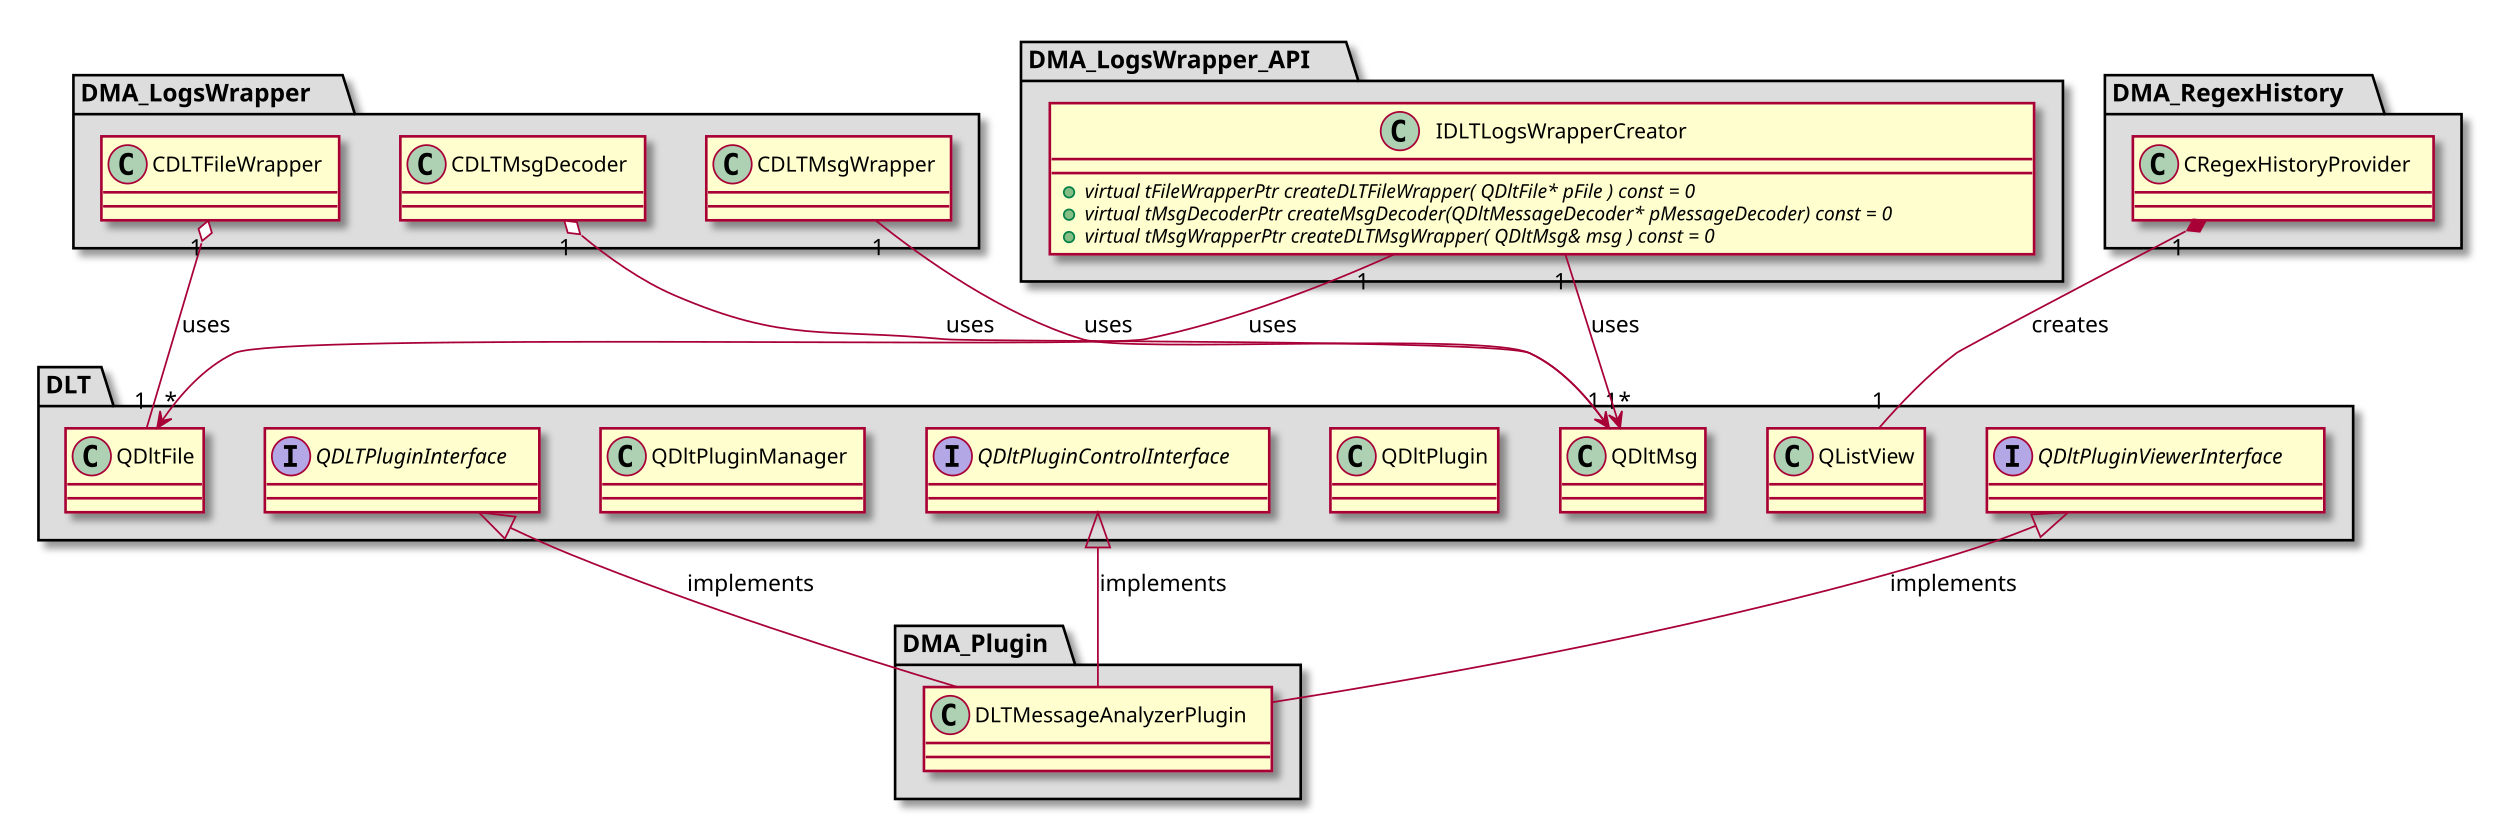
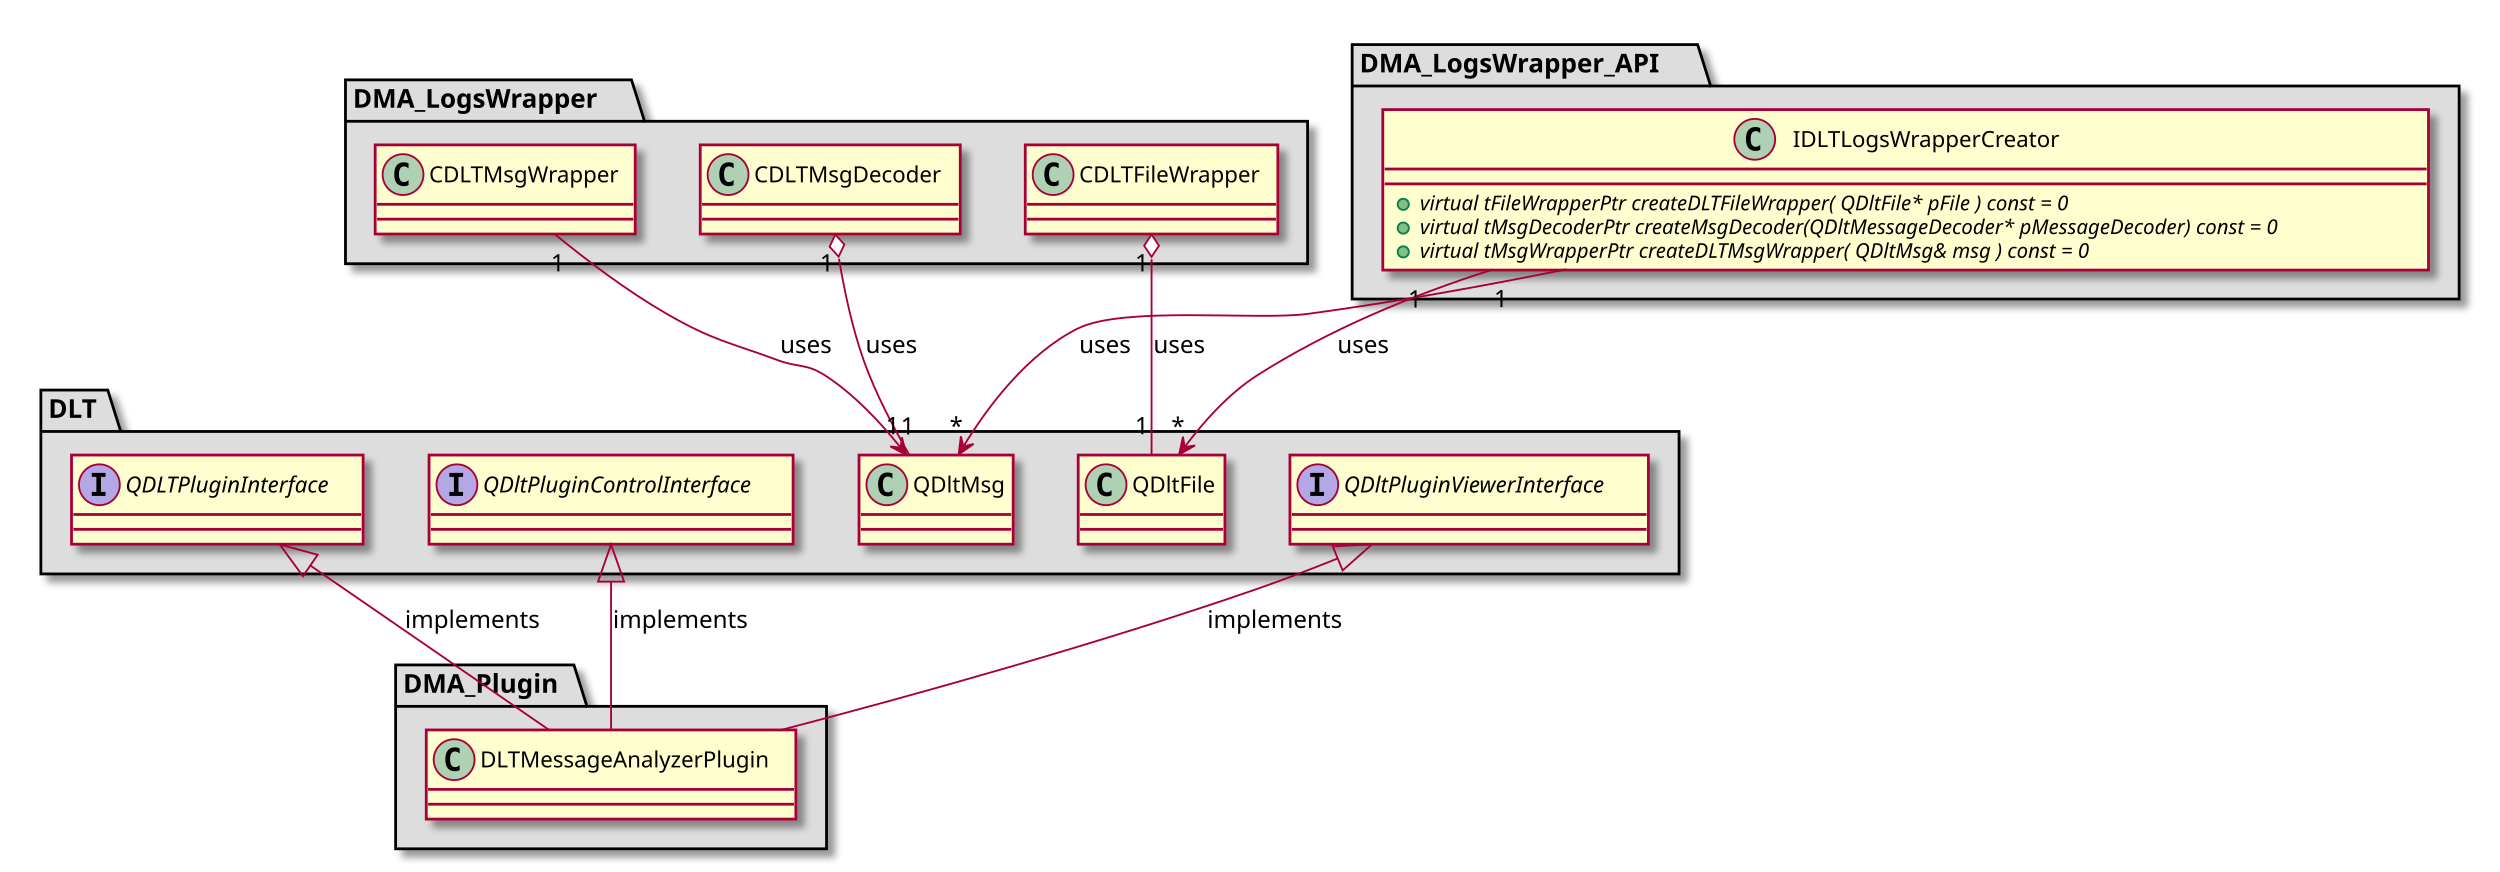
- <svg xmlns="http://www.w3.org/2000/svg" contentScriptType="application/ecmascript" contentStyleType="text/css" height="469px" preserveAspectRatio="none" style="width:1430px;height:469px;background:#FEFEFE;" version="1.1" viewBox="0 0 1430 469" width="1430px" zoomAndPan="magnify">
+ <svg xmlns="http://www.w3.org/2000/svg" contentScriptType="application/ecmascript" contentStyleType="text/css" height="469px" preserveAspectRatio="none" style="width:1346px;height:469px;background:#FEFEFE;" version="1.1" viewBox="0 0 1346 469" width="1346px" zoomAndPan="magnify">
  <defs>
-     <filter height="300%" id="fke1zm9pdjalg" width="300%" x="-1" y="-1">
+     <filter height="300%" id="f1gqnz4938hzy1" width="300%" x="-1" y="-1">
      <feGaussianBlur result="blurOut" stdDeviation="2.0" />
      <feColorMatrix in="blurOut" result="blurOut2" type="matrix" values="0 0 0 0 0 0 0 0 0 0 0 0 0 0 0 0 0 0 .4 0" />
      <feOffset dx="4.0" dy="4.0" in="blurOut2" result="blurOut3" />
      <feBlend in="SourceGraphic" in2="blurOut3" mode="normal" />
    </filter>
  </defs>
  <g>
-     <polygon fill="#DDDDDD" filter="url(#fke1zm9pdjalg)" points="22,210,58,210,65,232.297,1346,232.297,1346,309,22,309,22,210" style="stroke: #000000; stroke-width: 1.5;" />
+     <polygon fill="#DDDDDD" filter="url(#f1gqnz4938hzy1)" points="22,210,58,210,65,232.297,904,232.297,904,309,22,309,22,210" style="stroke: #000000; stroke-width: 1.5;" />
    <line style="stroke: #000000; stroke-width: 1.5;" x1="22" x2="65" y1="232.297" y2="232.297" />
    <text fill="#000000" font-family="sans-serif" font-size="14" font-weight="bold" lengthAdjust="spacingAndGlyphs" textLength="30" x="26" y="224.995">DLT</text>
-     <polygon fill="#DDDDDD" filter="url(#fke1zm9pdjalg)" points="42,43,196,43,203,65.297,560,65.297,560,142,42,142,42,43" style="stroke: #000000; stroke-width: 1.5;" />
-     <line style="stroke: #000000; stroke-width: 1.5;" x1="42" x2="203" y1="65.297" y2="65.297" />
-     <text fill="#000000" font-family="sans-serif" font-size="14" font-weight="bold" lengthAdjust="spacingAndGlyphs" textLength="148" x="46" y="57.995">DMA_LogsWrapper</text>
-     <polygon fill="#DDDDDD" filter="url(#fke1zm9pdjalg)" points="584,24,770,24,777,46.297,1180,46.297,1180,161,584,161,584,24" style="stroke: #000000; stroke-width: 1.5;" />
-     <line style="stroke: #000000; stroke-width: 1.5;" x1="584" x2="777" y1="46.297" y2="46.297" />
-     <text fill="#000000" font-family="sans-serif" font-size="14" font-weight="bold" lengthAdjust="spacingAndGlyphs" textLength="180" x="588" y="38.995">DMA_LogsWrapper_API</text>
-     <polygon fill="#DDDDDD" filter="url(#fke1zm9pdjalg)" points="512,358,608,358,615,380.297,744,380.297,744,457,512,457,512,358" style="stroke: #000000; stroke-width: 1.5;" />
-     <line style="stroke: #000000; stroke-width: 1.5;" x1="512" x2="615" y1="380.297" y2="380.297" />
-     <text fill="#000000" font-family="sans-serif" font-size="14" font-weight="bold" lengthAdjust="spacingAndGlyphs" textLength="90" x="516" y="372.995">DMA_Plugin</text>
-     <polygon fill="#DDDDDD" filter="url(#fke1zm9pdjalg)" points="1204,43,1357,43,1364,65.297,1408,65.297,1408,142,1204,142,1204,43" style="stroke: #000000; stroke-width: 1.5;" />
-     <line style="stroke: #000000; stroke-width: 1.5;" x1="1204" x2="1364" y1="65.297" y2="65.297" />
-     <text fill="#000000" font-family="sans-serif" font-size="14" font-weight="bold" lengthAdjust="spacingAndGlyphs" textLength="147" x="1208" y="57.995">DMA_RegexHistory</text>
-     <rect fill="#FEFECE" filter="url(#fke1zm9pdjalg)" height="48" id="QDLTPluginInterface" style="stroke: #A80036; stroke-width: 1.5;" width="157" x="151.5" y="245" />
-     <ellipse cx="166.5" cy="261" fill="#B4A7E5" rx="11" ry="11" style="stroke: #A80036; stroke-width: 1.0;" />
-     <path d="M162.422,256.766 L162.422,254.609 L169.812,254.609 L169.812,256.766 L167.344,256.766 L167.344,264.844 L169.812,264.844 L169.812,267 L162.422,267 L162.422,264.844 L164.891,264.844 L164.891,256.766 L162.422,256.766 Z " />
-     <text fill="#000000" font-family="sans-serif" font-size="12" font-style="italic" lengthAdjust="spacingAndGlyphs" textLength="125" x="180.5" y="265.154">QDLTPluginInterface</text>
-     <line style="stroke: #A80036; stroke-width: 1.5;" x1="152.5" x2="307.5" y1="277" y2="277" />
-     <line style="stroke: #A80036; stroke-width: 1.5;" x1="152.5" x2="307.5" y1="285" y2="285" />
-     <rect fill="#FEFECE" filter="url(#fke1zm9pdjalg)" height="48" id="QDltFile" style="stroke: #A80036; stroke-width: 1.5;" width="79" x="37.5" y="245" />
-     <ellipse cx="52.5" cy="261" fill="#ADD1B2" rx="11" ry="11" style="stroke: #A80036; stroke-width: 1.0;" />
-     <path d="M55.469,266.641 Q54.891,266.938 54.25,267.078 Q53.609,267.234 52.906,267.234 Q50.406,267.234 49.078,265.594 Q47.766,263.938 47.766,260.812 Q47.766,257.688 49.078,256.031 Q50.406,254.375 52.906,254.375 Q53.609,254.375 54.25,254.531 Q54.906,254.688 55.469,254.984 L55.469,257.703 Q54.844,257.125 54.25,256.859 Q53.656,256.578 53.031,256.578 Q51.688,256.578 51,257.656 Q50.312,258.719 50.312,260.812 Q50.312,262.906 51,263.984 Q51.688,265.047 53.031,265.047 Q53.656,265.047 54.25,264.781 Q54.844,264.5 55.469,263.922 L55.469,266.641 Z " />
-     <text fill="#000000" font-family="sans-serif" font-size="12" lengthAdjust="spacingAndGlyphs" textLength="47" x="66.5" y="265.154">QDltFile</text>
-     <line style="stroke: #A80036; stroke-width: 1.5;" x1="38.5" x2="115.5" y1="277" y2="277" />
-     <line style="stroke: #A80036; stroke-width: 1.5;" x1="38.5" x2="115.5" y1="285" y2="285" />
-     <rect fill="#FEFECE" filter="url(#fke1zm9pdjalg)" height="48" id="QDltMsg" style="stroke: #A80036; stroke-width: 1.5;" width="83" x="892.5" y="245" />
-     <ellipse cx="907.5" cy="261" fill="#ADD1B2" rx="11" ry="11" style="stroke: #A80036; stroke-width: 1.0;" />
-     <path d="M910.469,266.641 Q909.891,266.938 909.25,267.078 Q908.609,267.234 907.906,267.234 Q905.406,267.234 904.078,265.594 Q902.766,263.938 902.766,260.812 Q902.766,257.688 904.078,256.031 Q905.406,254.375 907.906,254.375 Q908.609,254.375 909.25,254.531 Q909.906,254.688 910.469,254.984 L910.469,257.703 Q909.844,257.125 909.25,256.859 Q908.656,256.578 908.031,256.578 Q906.688,256.578 906,257.656 Q905.312,258.719 905.312,260.812 Q905.312,262.906 906,263.984 Q906.688,265.047 908.031,265.047 Q908.656,265.047 909.25,264.781 Q909.844,264.5 910.469,263.922 L910.469,266.641 Z " />
-     <text fill="#000000" font-family="sans-serif" font-size="12" lengthAdjust="spacingAndGlyphs" textLength="51" x="921.5" y="265.154">QDltMsg</text>
-     <line style="stroke: #A80036; stroke-width: 1.5;" x1="893.5" x2="974.5" y1="277" y2="277" />
-     <line style="stroke: #A80036; stroke-width: 1.5;" x1="893.5" x2="974.5" y1="285" y2="285" />
-     <rect fill="#FEFECE" filter="url(#fke1zm9pdjalg)" height="48" id="QDltPlugin" style="stroke: #A80036; stroke-width: 1.5;" width="96" x="761" y="245" />
-     <ellipse cx="776" cy="261" fill="#ADD1B2" rx="11" ry="11" style="stroke: #A80036; stroke-width: 1.0;" />
-     <path d="M778.969,266.641 Q778.391,266.938 777.75,267.078 Q777.109,267.234 776.406,267.234 Q773.906,267.234 772.578,265.594 Q771.266,263.938 771.266,260.812 Q771.266,257.688 772.578,256.031 Q773.906,254.375 776.406,254.375 Q777.109,254.375 777.75,254.531 Q778.406,254.688 778.969,254.984 L778.969,257.703 Q778.344,257.125 777.75,256.859 Q777.156,256.578 776.531,256.578 Q775.188,256.578 774.5,257.656 Q773.812,258.719 773.812,260.812 Q773.812,262.906 774.5,263.984 Q775.188,265.047 776.531,265.047 Q777.156,265.047 777.75,264.781 Q778.344,264.5 778.969,263.922 L778.969,266.641 Z " />
-     <text fill="#000000" font-family="sans-serif" font-size="12" lengthAdjust="spacingAndGlyphs" textLength="64" x="790" y="265.154">QDltPlugin</text>
-     <line style="stroke: #A80036; stroke-width: 1.5;" x1="762" x2="856" y1="277" y2="277" />
-     <line style="stroke: #A80036; stroke-width: 1.5;" x1="762" x2="856" y1="285" y2="285" />
-     <rect fill="#FEFECE" filter="url(#fke1zm9pdjalg)" height="48" id="QDltPluginControlInterface" style="stroke: #A80036; stroke-width: 1.5;" width="196" x="530" y="245" />
-     <ellipse cx="545" cy="261" fill="#B4A7E5" rx="11" ry="11" style="stroke: #A80036; stroke-width: 1.0;" />
-     <path d="M540.922,256.766 L540.922,254.609 L548.312,254.609 L548.312,256.766 L545.844,256.766 L545.844,264.844 L548.312,264.844 L548.312,267 L540.922,267 L540.922,264.844 L543.391,264.844 L543.391,256.766 L540.922,256.766 Z " />
-     <text fill="#000000" font-family="sans-serif" font-size="12" font-style="italic" lengthAdjust="spacingAndGlyphs" textLength="164" x="559" y="265.154">QDltPluginControlInterface</text>
-     <line style="stroke: #A80036; stroke-width: 1.5;" x1="531" x2="725" y1="277" y2="277" />
-     <line style="stroke: #A80036; stroke-width: 1.5;" x1="531" x2="725" y1="285" y2="285" />
-     <rect fill="#FEFECE" filter="url(#fke1zm9pdjalg)" height="48" id="QDltPluginManager" style="stroke: #A80036; stroke-width: 1.5;" width="151" x="343.5" y="245" />
-     <ellipse cx="358.5" cy="261" fill="#ADD1B2" rx="11" ry="11" style="stroke: #A80036; stroke-width: 1.0;" />
-     <path d="M361.469,266.641 Q360.891,266.938 360.25,267.078 Q359.609,267.234 358.906,267.234 Q356.406,267.234 355.078,265.594 Q353.766,263.938 353.766,260.812 Q353.766,257.688 355.078,256.031 Q356.406,254.375 358.906,254.375 Q359.609,254.375 360.25,254.531 Q360.906,254.688 361.469,254.984 L361.469,257.703 Q360.844,257.125 360.25,256.859 Q359.656,256.578 359.031,256.578 Q357.688,256.578 357,257.656 Q356.312,258.719 356.312,260.812 Q356.312,262.906 357,263.984 Q357.688,265.047 359.031,265.047 Q359.656,265.047 360.25,264.781 Q360.844,264.5 361.469,263.922 L361.469,266.641 Z " />
-     <text fill="#000000" font-family="sans-serif" font-size="12" lengthAdjust="spacingAndGlyphs" textLength="119" x="372.5" y="265.154">QDltPluginManager</text>
-     <line style="stroke: #A80036; stroke-width: 1.5;" x1="344.5" x2="493.5" y1="277" y2="277" />
-     <line style="stroke: #A80036; stroke-width: 1.5;" x1="344.5" x2="493.5" y1="285" y2="285" />
-     <rect fill="#FEFECE" filter="url(#fke1zm9pdjalg)" height="48" id="QDltPluginViewerInterface" style="stroke: #A80036; stroke-width: 1.5;" width="193" x="1136.5" y="245" />
-     <ellipse cx="1151.5" cy="261" fill="#B4A7E5" rx="11" ry="11" style="stroke: #A80036; stroke-width: 1.0;" />
-     <path d="M1147.422,256.766 L1147.422,254.609 L1154.812,254.609 L1154.812,256.766 L1152.344,256.766 L1152.344,264.844 L1154.812,264.844 L1154.812,267 L1147.422,267 L1147.422,264.844 L1149.891,264.844 L1149.891,256.766 L1147.422,256.766 Z " />
-     <text fill="#000000" font-family="sans-serif" font-size="12" font-style="italic" lengthAdjust="spacingAndGlyphs" textLength="161" x="1165.5" y="265.154">QDltPluginViewerInterface</text>
-     <line style="stroke: #A80036; stroke-width: 1.5;" x1="1137.5" x2="1328.5" y1="277" y2="277" />
-     <line style="stroke: #A80036; stroke-width: 1.5;" x1="1137.5" x2="1328.5" y1="285" y2="285" />
-     <rect fill="#FEFECE" filter="url(#fke1zm9pdjalg)" height="48" id="QListView" style="stroke: #A80036; stroke-width: 1.5;" width="90" x="1011" y="245" />
-     <ellipse cx="1026" cy="261" fill="#ADD1B2" rx="11" ry="11" style="stroke: #A80036; stroke-width: 1.0;" />
-     <path d="M1028.969,266.641 Q1028.391,266.938 1027.75,267.078 Q1027.109,267.234 1026.406,267.234 Q1023.906,267.234 1022.578,265.594 Q1021.266,263.938 1021.266,260.812 Q1021.266,257.688 1022.578,256.031 Q1023.906,254.375 1026.406,254.375 Q1027.109,254.375 1027.75,254.531 Q1028.406,254.688 1028.969,254.984 L1028.969,257.703 Q1028.344,257.125 1027.75,256.859 Q1027.156,256.578 1026.531,256.578 Q1025.188,256.578 1024.5,257.656 Q1023.812,258.719 1023.812,260.812 Q1023.812,262.906 1024.5,263.984 Q1025.188,265.047 1026.531,265.047 Q1027.156,265.047 1027.75,264.781 Q1028.344,264.5 1028.969,263.922 L1028.969,266.641 Z " />
-     <text fill="#000000" font-family="sans-serif" font-size="12" lengthAdjust="spacingAndGlyphs" textLength="58" x="1040" y="265.154">QListView</text>
-     <line style="stroke: #A80036; stroke-width: 1.5;" x1="1012" x2="1100" y1="277" y2="277" />
-     <line style="stroke: #A80036; stroke-width: 1.5;" x1="1012" x2="1100" y1="285" y2="285" />
-     <rect fill="#FEFECE" filter="url(#fke1zm9pdjalg)" height="48" id="CDLTFileWrapper" style="stroke: #A80036; stroke-width: 1.5;" width="136" x="58" y="78" />
-     <ellipse cx="73" cy="94" fill="#ADD1B2" rx="11" ry="11" style="stroke: #A80036; stroke-width: 1.0;" />
-     <path d="M75.969,99.641 Q75.391,99.938 74.75,100.078 Q74.109,100.234 73.406,100.234 Q70.906,100.234 69.578,98.594 Q68.266,96.938 68.266,93.812 Q68.266,90.688 69.578,89.031 Q70.906,87.375 73.406,87.375 Q74.109,87.375 74.75,87.531 Q75.406,87.688 75.969,87.984 L75.969,90.703 Q75.344,90.125 74.75,89.859 Q74.156,89.578 73.531,89.578 Q72.188,89.578 71.5,90.656 Q70.812,91.719 70.812,93.812 Q70.812,95.906 71.5,96.984 Q72.188,98.047 73.531,98.047 Q74.156,98.047 74.75,97.781 Q75.344,97.5 75.969,96.922 L75.969,99.641 Z " />
-     <text fill="#000000" font-family="sans-serif" font-size="12" lengthAdjust="spacingAndGlyphs" textLength="104" x="87" y="98.154">CDLTFileWrapper</text>
-     <line style="stroke: #A80036; stroke-width: 1.5;" x1="59" x2="193" y1="110" y2="110" />
-     <line style="stroke: #A80036; stroke-width: 1.5;" x1="59" x2="193" y1="118" y2="118" />
-     <rect fill="#FEFECE" filter="url(#fke1zm9pdjalg)" height="48" id="CDLTMsgDecoder" style="stroke: #A80036; stroke-width: 1.5;" width="140" x="229" y="78" />
-     <ellipse cx="244" cy="94" fill="#ADD1B2" rx="11" ry="11" style="stroke: #A80036; stroke-width: 1.0;" />
-     <path d="M246.969,99.641 Q246.391,99.938 245.75,100.078 Q245.109,100.234 244.406,100.234 Q241.906,100.234 240.578,98.594 Q239.266,96.938 239.266,93.812 Q239.266,90.688 240.578,89.031 Q241.906,87.375 244.406,87.375 Q245.109,87.375 245.75,87.531 Q246.406,87.688 246.969,87.984 L246.969,90.703 Q246.344,90.125 245.75,89.859 Q245.156,89.578 244.531,89.578 Q243.188,89.578 242.5,90.656 Q241.812,91.719 241.812,93.812 Q241.812,95.906 242.5,96.984 Q243.188,98.047 244.531,98.047 Q245.156,98.047 245.75,97.781 Q246.344,97.5 246.969,96.922 L246.969,99.641 Z " />
-     <text fill="#000000" font-family="sans-serif" font-size="12" lengthAdjust="spacingAndGlyphs" textLength="108" x="258" y="98.154">CDLTMsgDecoder</text>
-     <line style="stroke: #A80036; stroke-width: 1.5;" x1="230" x2="368" y1="110" y2="110" />
-     <line style="stroke: #A80036; stroke-width: 1.5;" x1="230" x2="368" y1="118" y2="118" />
-     <rect fill="#FEFECE" filter="url(#fke1zm9pdjalg)" height="48" id="CDLTMsgWrapper" style="stroke: #A80036; stroke-width: 1.5;" width="140" x="404" y="78" />
-     <ellipse cx="419" cy="94" fill="#ADD1B2" rx="11" ry="11" style="stroke: #A80036; stroke-width: 1.0;" />
-     <path d="M421.969,99.641 Q421.391,99.938 420.75,100.078 Q420.109,100.234 419.406,100.234 Q416.906,100.234 415.578,98.594 Q414.266,96.938 414.266,93.812 Q414.266,90.688 415.578,89.031 Q416.906,87.375 419.406,87.375 Q420.109,87.375 420.75,87.531 Q421.406,87.688 421.969,87.984 L421.969,90.703 Q421.344,90.125 420.75,89.859 Q420.156,89.578 419.531,89.578 Q418.188,89.578 417.5,90.656 Q416.812,91.719 416.812,93.812 Q416.812,95.906 417.5,96.984 Q418.188,98.047 419.531,98.047 Q420.156,98.047 420.75,97.781 Q421.344,97.5 421.969,96.922 L421.969,99.641 Z " />
-     <text fill="#000000" font-family="sans-serif" font-size="12" lengthAdjust="spacingAndGlyphs" textLength="108" x="433" y="98.154">CDLTMsgWrapper</text>
-     <line style="stroke: #A80036; stroke-width: 1.5;" x1="405" x2="543" y1="110" y2="110" />
-     <line style="stroke: #A80036; stroke-width: 1.5;" x1="405" x2="543" y1="118" y2="118" />
-     <rect fill="#FEFECE" filter="url(#fke1zm9pdjalg)" height="86.414" id="IDLTLogsWrapperCreator" style="stroke: #A80036; stroke-width: 1.5;" width="563" x="600.5" y="59" />
-     <ellipse cx="800.75" cy="75" fill="#ADD1B2" rx="11" ry="11" style="stroke: #A80036; stroke-width: 1.0;" />
-     <path d="M803.719,80.641 Q803.141,80.938 802.5,81.078 Q801.859,81.234 801.156,81.234 Q798.656,81.234 797.328,79.594 Q796.016,77.938 796.016,74.812 Q796.016,71.688 797.328,70.031 Q798.656,68.375 801.156,68.375 Q801.859,68.375 802.5,68.531 Q803.156,68.688 803.719,68.984 L803.719,71.703 Q803.094,71.125 802.5,70.859 Q801.906,70.578 801.281,70.578 Q799.938,70.578 799.25,71.656 Q798.562,72.719 798.562,74.812 Q798.562,76.906 799.25,77.984 Q799.938,79.047 801.281,79.047 Q801.906,79.047 802.5,78.781 Q803.094,78.5 803.719,77.922 L803.719,80.641 Z " />
-     <text fill="#000000" font-family="sans-serif" font-size="12" lengthAdjust="spacingAndGlyphs" textLength="154" x="821.25" y="79.154">IDLTLogsWrapperCreator</text>
-     <line style="stroke: #A80036; stroke-width: 1.5;" x1="601.5" x2="1162.5" y1="91" y2="91" />
-     <line style="stroke: #A80036; stroke-width: 1.5;" x1="601.5" x2="1162.5" y1="99" y2="99" />
-     <ellipse cx="611.5" cy="110" fill="#84BE84" rx="3" ry="3" style="stroke: #038048; stroke-width: 1.0;" />
-     <text fill="#000000" font-family="sans-serif" font-size="11" font-style="italic" lengthAdjust="spacingAndGlyphs" textLength="410" x="620.5" y="113.21">virtual tFileWrapperPtr createDLTFileWrapper( QDltFile* pFile ) const = 0</text>
-     <ellipse cx="611.5" cy="122.805" fill="#84BE84" rx="3" ry="3" style="stroke: #038048; stroke-width: 1.0;" />
-     <text fill="#000000" font-family="sans-serif" font-size="11" font-style="italic" lengthAdjust="spacingAndGlyphs" textLength="537" x="620.5" y="126.015">virtual tMsgDecoderPtr createMsgDecoder(QDltMessageDecoder* pMessageDecoder) const = 0</text>
-     <ellipse cx="611.5" cy="135.609" fill="#84BE84" rx="3" ry="3" style="stroke: #038048; stroke-width: 1.0;" />
-     <text fill="#000000" font-family="sans-serif" font-size="11" font-style="italic" lengthAdjust="spacingAndGlyphs" textLength="420" x="620.5" y="138.82">virtual tMsgWrapperPtr createDLTMsgWrapper( QDltMsg&amp; msg ) const = 0</text>
-     <rect fill="#FEFECE" filter="url(#fke1zm9pdjalg)" height="48" id="DLTMessageAnalyzerPlugin" style="stroke: #A80036; stroke-width: 1.5;" width="199" x="528.5" y="393" />
-     <ellipse cx="543.5" cy="409" fill="#ADD1B2" rx="11" ry="11" style="stroke: #A80036; stroke-width: 1.0;" />
-     <path d="M546.469,414.641 Q545.891,414.938 545.25,415.078 Q544.609,415.234 543.906,415.234 Q541.406,415.234 540.078,413.594 Q538.766,411.938 538.766,408.812 Q538.766,405.688 540.078,404.031 Q541.406,402.375 543.906,402.375 Q544.609,402.375 545.25,402.531 Q545.906,402.688 546.469,402.984 L546.469,405.703 Q545.844,405.125 545.25,404.859 Q544.656,404.578 544.031,404.578 Q542.688,404.578 542,405.656 Q541.312,406.719 541.312,408.812 Q541.312,410.906 542,411.984 Q542.688,413.047 544.031,413.047 Q544.656,413.047 545.25,412.781 Q545.844,412.5 546.469,411.922 L546.469,414.641 Z " />
-     <text fill="#000000" font-family="sans-serif" font-size="12" lengthAdjust="spacingAndGlyphs" textLength="167" x="557.5" y="413.154">DLTMessageAnalyzerPlugin</text>
-     <line style="stroke: #A80036; stroke-width: 1.5;" x1="529.5" x2="726.5" y1="425" y2="425" />
-     <line style="stroke: #A80036; stroke-width: 1.5;" x1="529.5" x2="726.5" y1="433" y2="433" />
-     <rect fill="#FEFECE" filter="url(#fke1zm9pdjalg)" height="48" id="CRegexHistoryProvider" style="stroke: #A80036; stroke-width: 1.5;" width="172" x="1220" y="78" />
-     <ellipse cx="1235" cy="94" fill="#ADD1B2" rx="11" ry="11" style="stroke: #A80036; stroke-width: 1.0;" />
-     <path d="M1237.969,99.641 Q1237.391,99.938 1236.75,100.078 Q1236.109,100.234 1235.406,100.234 Q1232.906,100.234 1231.578,98.594 Q1230.266,96.938 1230.266,93.812 Q1230.266,90.688 1231.578,89.031 Q1232.906,87.375 1235.406,87.375 Q1236.109,87.375 1236.75,87.531 Q1237.406,87.688 1237.969,87.984 L1237.969,90.703 Q1237.344,90.125 1236.75,89.859 Q1236.156,89.578 1235.531,89.578 Q1234.188,89.578 1233.5,90.656 Q1232.812,91.719 1232.812,93.812 Q1232.812,95.906 1233.5,96.984 Q1234.188,98.047 1235.531,98.047 Q1236.156,98.047 1236.75,97.781 Q1237.344,97.5 1237.969,96.922 L1237.969,99.641 Z " />
-     <text fill="#000000" font-family="sans-serif" font-size="12" lengthAdjust="spacingAndGlyphs" textLength="140" x="1249" y="98.154">CRegexHistoryProvider</text>
-     <line style="stroke: #A80036; stroke-width: 1.5;" x1="1221" x2="1391" y1="110" y2="110" />
-     <line style="stroke: #A80036; stroke-width: 1.5;" x1="1221" x2="1391" y1="118" y2="118" />
-     <path d="M292.07,301.94 C303.24,307.24 314.88,312.48 326,317 C399.61,346.92 485.96,374.5 547.43,392.91 " fill="none" id="QDLTPluginInterface&lt;-DLTMessageAnalyzerPlugin" style="stroke: #A80036; stroke-width: 1.0;" />
-     <polygon fill="none" points="288.78,308.12,273.87,293.06,294.91,295.54,288.78,308.12" style="stroke: #A80036; stroke-width: 1.0;" />
-     <text fill="#000000" font-family="sans-serif" font-size="13" lengthAdjust="spacingAndGlyphs" textLength="76" x="393" y="338.067">implements</text>
-     <path d="M628,313.27 C628,339.39 628,371.65 628,392.97 " fill="none" id="QDltPluginControlInterface&lt;-DLTMessageAnalyzerPlugin" style="stroke: #A80036; stroke-width: 1.0;" />
-     <polygon fill="none" points="621,313.13,628,293.13,635,313.13,621,313.13" style="stroke: #A80036; stroke-width: 1.0;" />
-     <text fill="#000000" font-family="sans-serif" font-size="13" lengthAdjust="spacingAndGlyphs" textLength="76" x="629" y="338.067">implements</text>
-     <path d="M1164.24,300.83 C1149.5,306.74 1133.88,312.48 1119,317 C986.08,357.39 827.86,385.92 727.66,401.67 " fill="none" id="QDltPluginViewerInterface&lt;-DLTMessageAnalyzerPlugin" style="stroke: #A80036; stroke-width: 1.0;" />
-     <polygon fill="none" points="1161.81,294.26,1182.97,293.07,1167.17,307.19,1161.81,294.26" style="stroke: #A80036; stroke-width: 1.0;" />
-     <text fill="#000000" font-family="sans-serif" font-size="13" lengthAdjust="spacingAndGlyphs" textLength="76" x="1081" y="338.067">implements</text>
-     <path d="M115.27,139.13 C105.72,171.28 92.04,217.37 83.88,244.83 " fill="none" id="CDLTFileWrapper&lt;-QDltFile" style="stroke: #A80036; stroke-width: 1.0;" />
-     <polygon fill="#FEFEFE" points="119.08,126.29,113.537,130.903,115.663,137.793,121.206,133.181,119.08,126.29" style="stroke: #A80036; stroke-width: 1.0;" />
-     <text fill="#000000" font-family="sans-serif" font-size="13" lengthAdjust="spacingAndGlyphs" textLength="30" x="104" y="190.067">uses</text>
-     <text fill="#000000" font-family="sans-serif" font-size="13" lengthAdjust="spacingAndGlyphs" textLength="8" x="108.418" y="146.122">1</text>
-     <text fill="#000000" font-family="sans-serif" font-size="13" lengthAdjust="spacingAndGlyphs" textLength="8" x="76.618" y="233.798">1</text>
-     <path d="M332.71,134.73 C347.9,147.32 366.75,160.75 386,169 C449.73,196.32 470.96,187.6 540,194 C558.54,195.72 858.1,194.2 875,202 C894.4,210.96 910.12,229.64 920.45,244.86 " fill="none" id="CDLTMsgDecoder&lt;-QDltMsg" style="stroke: #A80036; stroke-width: 1.0;" />
-     <polygon fill="#FEFEFE" points="322.81,126.21,324.753,133.154,331.911,134.031,329.968,127.087,322.81,126.21" style="stroke: #A80036; stroke-width: 1.0;" />
-     <text fill="#000000" font-family="sans-serif" font-size="13" lengthAdjust="spacingAndGlyphs" textLength="30" x="541" y="190.067">uses</text>
-     <text fill="#000000" font-family="sans-serif" font-size="13" lengthAdjust="spacingAndGlyphs" textLength="8" x="319.639" y="146.022">1</text>
-     <text fill="#000000" font-family="sans-serif" font-size="13" lengthAdjust="spacingAndGlyphs" textLength="8" x="907.953" y="233.836">1</text>
-     <path d="M500.95,126.15 C528.53,148.26 573.66,180.18 619,194 C646.22,202.3 849.21,189.97 875,202 C892.55,210.18 907.11,226.29 917.38,240.55 " fill="none" id="CDLTMsgWrapper-&gt;QDltMsg" style="stroke: #A80036; stroke-width: 1.0;" />
-     <polygon fill="#A80036" points="920.43,244.9,918.528,235.237,917.555,240.809,911.982,239.837,920.43,244.9" style="stroke: #A80036; stroke-width: 1.0;" />
-     <text fill="#000000" font-family="sans-serif" font-size="13" lengthAdjust="spacingAndGlyphs" textLength="30" x="620" y="190.067">uses</text>
-     <text fill="#000000" font-family="sans-serif" font-size="13" lengthAdjust="spacingAndGlyphs" textLength="8" x="498.544" y="145.948">1</text>
-     <text fill="#000000" font-family="sans-serif" font-size="13" lengthAdjust="spacingAndGlyphs" textLength="8" x="917.978" y="233.886">1</text>
-     <path d="M798.31,145.1 C756.41,163.94 704.22,184.11 655,194 C626.62,199.7 160.23,189.75 134,202 C116.72,210.07 102.64,226.18 92.8,240.46 " fill="none" id="IDLTLogsWrapperCreator-&gt;QDltFile" style="stroke: #A80036; stroke-width: 1.0;" />
-     <polygon fill="#A80036" points="89.89,244.82,98.223,239.57,92.673,240.666,91.577,235.117,89.89,244.82" style="stroke: #A80036; stroke-width: 1.0;" />
-     <text fill="#000000" font-family="sans-serif" font-size="13" lengthAdjust="spacingAndGlyphs" textLength="30" x="714" y="190.067">uses</text>
-     <text fill="#000000" font-family="sans-serif" font-size="13" lengthAdjust="spacingAndGlyphs" textLength="8" x="775.786" y="165.524">1</text>
-     <text fill="#000000" font-family="sans-serif" font-size="13" lengthAdjust="spacingAndGlyphs" textLength="7" x="94.09" y="233.786">*</text>
-     <path d="M895.26,145.06 C904.62,174.78 916.92,213.8 925.12,239.83 " fill="none" id="IDLTLogsWrapperCreator-&gt;QDltMsg" style="stroke: #A80036; stroke-width: 1.0;" />
-     <polygon fill="#A80036" points="926.71,244.85,927.827,235.065,925.211,240.08,920.195,237.464,926.71,244.85" style="stroke: #A80036; stroke-width: 1.0;" />
-     <text fill="#000000" font-family="sans-serif" font-size="13" lengthAdjust="spacingAndGlyphs" textLength="30" x="910" y="190.067">uses</text>
-     <text fill="#000000" font-family="sans-serif" font-size="13" lengthAdjust="spacingAndGlyphs" textLength="8" x="888.794" y="165.478">1</text>
-     <text fill="#000000" font-family="sans-serif" font-size="13" lengthAdjust="spacingAndGlyphs" textLength="7" x="925.739" y="233.824">*</text>
-     <path d="M1250.18,132.28 C1196.16,160.66 1121.97,199.75 1119,202 C1102.58,214.43 1086.59,231.25 1074.83,244.8 " fill="none" id="CRegexHistoryProvider&lt;-QListView" style="stroke: #A80036; stroke-width: 1.0;" />
-     <polygon fill="#A80036" points="1261.71,126.22,1254.538,125.466,1251.084,131.797,1258.256,132.55,1261.71,126.22" style="stroke: #A80036; stroke-width: 1.0;" />
-     <text fill="#000000" font-family="sans-serif" font-size="13" lengthAdjust="spacingAndGlyphs" textLength="48" x="1162" y="190.067">creates</text>
-     <text fill="#000000" font-family="sans-serif" font-size="13" lengthAdjust="spacingAndGlyphs" textLength="8" x="1241.939" y="146.035">1</text>
-     <text fill="#000000" font-family="sans-serif" font-size="13" lengthAdjust="spacingAndGlyphs" textLength="8" x="1070.63" y="233.761">1</text>
+     <polygon fill="#DDDDDD" filter="url(#f1gqnz4938hzy1)" points="186,43,340,43,347,65.297,704,65.297,704,142,186,142,186,43" style="stroke: #000000; stroke-width: 1.5;" />
+     <line style="stroke: #000000; stroke-width: 1.5;" x1="186" x2="347" y1="65.297" y2="65.297" />
+     <text fill="#000000" font-family="sans-serif" font-size="14" font-weight="bold" lengthAdjust="spacingAndGlyphs" textLength="148" x="190" y="57.995">DMA_LogsWrapper</text>
+     <polygon fill="#DDDDDD" filter="url(#f1gqnz4938hzy1)" points="728,24,914,24,921,46.297,1324,46.297,1324,161,728,161,728,24" style="stroke: #000000; stroke-width: 1.5;" />
+     <line style="stroke: #000000; stroke-width: 1.5;" x1="728" x2="921" y1="46.297" y2="46.297" />
+     <text fill="#000000" font-family="sans-serif" font-size="14" font-weight="bold" lengthAdjust="spacingAndGlyphs" textLength="180" x="732" y="38.995">DMA_LogsWrapper_API</text>
+     <polygon fill="#DDDDDD" filter="url(#f1gqnz4938hzy1)" points="213,358,309,358,316,380.297,445,380.297,445,457,213,457,213,358" style="stroke: #000000; stroke-width: 1.5;" />
+     <line style="stroke: #000000; stroke-width: 1.5;" x1="213" x2="316" y1="380.297" y2="380.297" />
+     <text fill="#000000" font-family="sans-serif" font-size="14" font-weight="bold" lengthAdjust="spacingAndGlyphs" textLength="90" x="217" y="372.995">DMA_Plugin</text>
+     <rect fill="#FEFECE" filter="url(#f1gqnz4938hzy1)" height="48" id="QDLTPluginInterface" style="stroke: #A80036; stroke-width: 1.5;" width="157" x="38.5" y="245" />
+     <ellipse cx="53.5" cy="261" fill="#B4A7E5" rx="11" ry="11" style="stroke: #A80036; stroke-width: 1.0;" />
+     <path d="M49.422,256.766 L49.422,254.609 L56.812,254.609 L56.812,256.766 L54.344,256.766 L54.344,264.844 L56.812,264.844 L56.812,267 L49.422,267 L49.422,264.844 L51.891,264.844 L51.891,256.766 L49.422,256.766 Z " />
+     <text fill="#000000" font-family="sans-serif" font-size="12" font-style="italic" lengthAdjust="spacingAndGlyphs" textLength="125" x="67.5" y="265.154">QDLTPluginInterface</text>
+     <line style="stroke: #A80036; stroke-width: 1.5;" x1="39.5" x2="194.5" y1="277" y2="277" />
+     <line style="stroke: #A80036; stroke-width: 1.5;" x1="39.5" x2="194.5" y1="285" y2="285" />
+     <rect fill="#FEFECE" filter="url(#f1gqnz4938hzy1)" height="48" id="QDltFile" style="stroke: #A80036; stroke-width: 1.5;" width="79" x="580.5" y="245" />
+     <ellipse cx="595.5" cy="261" fill="#ADD1B2" rx="11" ry="11" style="stroke: #A80036; stroke-width: 1.0;" />
+     <path d="M598.469,266.641 Q597.891,266.938 597.25,267.078 Q596.609,267.234 595.906,267.234 Q593.406,267.234 592.078,265.594 Q590.766,263.938 590.766,260.812 Q590.766,257.688 592.078,256.031 Q593.406,254.375 595.906,254.375 Q596.609,254.375 597.25,254.531 Q597.906,254.688 598.469,254.984 L598.469,257.703 Q597.844,257.125 597.25,256.859 Q596.656,256.578 596.031,256.578 Q594.688,256.578 594,257.656 Q593.312,258.719 593.312,260.812 Q593.312,262.906 594,263.984 Q594.688,265.047 596.031,265.047 Q596.656,265.047 597.25,264.781 Q597.844,264.5 598.469,263.922 L598.469,266.641 Z " />
+     <text fill="#000000" font-family="sans-serif" font-size="12" lengthAdjust="spacingAndGlyphs" textLength="47" x="609.5" y="265.154">QDltFile</text>
+     <line style="stroke: #A80036; stroke-width: 1.5;" x1="581.5" x2="658.5" y1="277" y2="277" />
+     <line style="stroke: #A80036; stroke-width: 1.5;" x1="581.5" x2="658.5" y1="285" y2="285" />
+     <rect fill="#FEFECE" filter="url(#f1gqnz4938hzy1)" height="48" id="QDltMsg" style="stroke: #A80036; stroke-width: 1.5;" width="83" x="462.5" y="245" />
+     <ellipse cx="477.5" cy="261" fill="#ADD1B2" rx="11" ry="11" style="stroke: #A80036; stroke-width: 1.0;" />
+     <path d="M480.469,266.641 Q479.891,266.938 479.25,267.078 Q478.609,267.234 477.906,267.234 Q475.406,267.234 474.078,265.594 Q472.766,263.938 472.766,260.812 Q472.766,257.688 474.078,256.031 Q475.406,254.375 477.906,254.375 Q478.609,254.375 479.25,254.531 Q479.906,254.688 480.469,254.984 L480.469,257.703 Q479.844,257.125 479.25,256.859 Q478.656,256.578 478.031,256.578 Q476.688,256.578 476,257.656 Q475.312,258.719 475.312,260.812 Q475.312,262.906 476,263.984 Q476.688,265.047 478.031,265.047 Q478.656,265.047 479.25,264.781 Q479.844,264.5 480.469,263.922 L480.469,266.641 Z " />
+     <text fill="#000000" font-family="sans-serif" font-size="12" lengthAdjust="spacingAndGlyphs" textLength="51" x="491.5" y="265.154">QDltMsg</text>
+     <line style="stroke: #A80036; stroke-width: 1.5;" x1="463.5" x2="544.5" y1="277" y2="277" />
+     <line style="stroke: #A80036; stroke-width: 1.5;" x1="463.5" x2="544.5" y1="285" y2="285" />
+     <rect fill="#FEFECE" filter="url(#f1gqnz4938hzy1)" height="48" id="QDltPluginControlInterface" style="stroke: #A80036; stroke-width: 1.5;" width="196" x="231" y="245" />
+     <ellipse cx="246" cy="261" fill="#B4A7E5" rx="11" ry="11" style="stroke: #A80036; stroke-width: 1.0;" />
+     <path d="M241.922,256.766 L241.922,254.609 L249.312,254.609 L249.312,256.766 L246.844,256.766 L246.844,264.844 L249.312,264.844 L249.312,267 L241.922,267 L241.922,264.844 L244.391,264.844 L244.391,256.766 L241.922,256.766 Z " />
+     <text fill="#000000" font-family="sans-serif" font-size="12" font-style="italic" lengthAdjust="spacingAndGlyphs" textLength="164" x="260" y="265.154">QDltPluginControlInterface</text>
+     <line style="stroke: #A80036; stroke-width: 1.5;" x1="232" x2="426" y1="277" y2="277" />
+     <line style="stroke: #A80036; stroke-width: 1.5;" x1="232" x2="426" y1="285" y2="285" />
+     <rect fill="#FEFECE" filter="url(#f1gqnz4938hzy1)" height="48" id="QDltPluginViewerInterface" style="stroke: #A80036; stroke-width: 1.5;" width="193" x="694.5" y="245" />
+     <ellipse cx="709.5" cy="261" fill="#B4A7E5" rx="11" ry="11" style="stroke: #A80036; stroke-width: 1.0;" />
+     <path d="M705.422,256.766 L705.422,254.609 L712.812,254.609 L712.812,256.766 L710.344,256.766 L710.344,264.844 L712.812,264.844 L712.812,267 L705.422,267 L705.422,264.844 L707.891,264.844 L707.891,256.766 L705.422,256.766 Z " />
+     <text fill="#000000" font-family="sans-serif" font-size="12" font-style="italic" lengthAdjust="spacingAndGlyphs" textLength="161" x="723.5" y="265.154">QDltPluginViewerInterface</text>
+     <line style="stroke: #A80036; stroke-width: 1.5;" x1="695.5" x2="886.5" y1="277" y2="277" />
+     <line style="stroke: #A80036; stroke-width: 1.5;" x1="695.5" x2="886.5" y1="285" y2="285" />
+     <rect fill="#FEFECE" filter="url(#f1gqnz4938hzy1)" height="48" id="CDLTFileWrapper" style="stroke: #A80036; stroke-width: 1.5;" width="136" x="552" y="78" />
+     <ellipse cx="567" cy="94" fill="#ADD1B2" rx="11" ry="11" style="stroke: #A80036; stroke-width: 1.0;" />
+     <path d="M569.969,99.641 Q569.391,99.938 568.75,100.078 Q568.109,100.234 567.406,100.234 Q564.906,100.234 563.578,98.594 Q562.266,96.938 562.266,93.812 Q562.266,90.688 563.578,89.031 Q564.906,87.375 567.406,87.375 Q568.109,87.375 568.75,87.531 Q569.406,87.688 569.969,87.984 L569.969,90.703 Q569.344,90.125 568.75,89.859 Q568.156,89.578 567.531,89.578 Q566.188,89.578 565.5,90.656 Q564.812,91.719 564.812,93.812 Q564.812,95.906 565.5,96.984 Q566.188,98.047 567.531,98.047 Q568.156,98.047 568.75,97.781 Q569.344,97.5 569.969,96.922 L569.969,99.641 Z " />
+     <text fill="#000000" font-family="sans-serif" font-size="12" lengthAdjust="spacingAndGlyphs" textLength="104" x="581" y="98.154">CDLTFileWrapper</text>
+     <line style="stroke: #A80036; stroke-width: 1.5;" x1="553" x2="687" y1="110" y2="110" />
+     <line style="stroke: #A80036; stroke-width: 1.5;" x1="553" x2="687" y1="118" y2="118" />
+     <rect fill="#FEFECE" filter="url(#f1gqnz4938hzy1)" height="48" id="CDLTMsgDecoder" style="stroke: #A80036; stroke-width: 1.5;" width="140" x="377" y="78" />
+     <ellipse cx="392" cy="94" fill="#ADD1B2" rx="11" ry="11" style="stroke: #A80036; stroke-width: 1.0;" />
+     <path d="M394.969,99.641 Q394.391,99.938 393.75,100.078 Q393.109,100.234 392.406,100.234 Q389.906,100.234 388.578,98.594 Q387.266,96.938 387.266,93.812 Q387.266,90.688 388.578,89.031 Q389.906,87.375 392.406,87.375 Q393.109,87.375 393.75,87.531 Q394.406,87.688 394.969,87.984 L394.969,90.703 Q394.344,90.125 393.75,89.859 Q393.156,89.578 392.531,89.578 Q391.188,89.578 390.5,90.656 Q389.812,91.719 389.812,93.812 Q389.812,95.906 390.5,96.984 Q391.188,98.047 392.531,98.047 Q393.156,98.047 393.75,97.781 Q394.344,97.5 394.969,96.922 L394.969,99.641 Z " />
+     <text fill="#000000" font-family="sans-serif" font-size="12" lengthAdjust="spacingAndGlyphs" textLength="108" x="406" y="98.154">CDLTMsgDecoder</text>
+     <line style="stroke: #A80036; stroke-width: 1.5;" x1="378" x2="516" y1="110" y2="110" />
+     <line style="stroke: #A80036; stroke-width: 1.5;" x1="378" x2="516" y1="118" y2="118" />
+     <rect fill="#FEFECE" filter="url(#f1gqnz4938hzy1)" height="48" id="CDLTMsgWrapper" style="stroke: #A80036; stroke-width: 1.5;" width="140" x="202" y="78" />
+     <ellipse cx="217" cy="94" fill="#ADD1B2" rx="11" ry="11" style="stroke: #A80036; stroke-width: 1.0;" />
+     <path d="M219.969,99.641 Q219.391,99.938 218.75,100.078 Q218.109,100.234 217.406,100.234 Q214.906,100.234 213.578,98.594 Q212.266,96.938 212.266,93.812 Q212.266,90.688 213.578,89.031 Q214.906,87.375 217.406,87.375 Q218.109,87.375 218.75,87.531 Q219.406,87.688 219.969,87.984 L219.969,90.703 Q219.344,90.125 218.75,89.859 Q218.156,89.578 217.531,89.578 Q216.188,89.578 215.5,90.656 Q214.812,91.719 214.812,93.812 Q214.812,95.906 215.5,96.984 Q216.188,98.047 217.531,98.047 Q218.156,98.047 218.75,97.781 Q219.344,97.5 219.969,96.922 L219.969,99.641 Z " />
+     <text fill="#000000" font-family="sans-serif" font-size="12" lengthAdjust="spacingAndGlyphs" textLength="108" x="231" y="98.154">CDLTMsgWrapper</text>
+     <line style="stroke: #A80036; stroke-width: 1.5;" x1="203" x2="341" y1="110" y2="110" />
+     <line style="stroke: #A80036; stroke-width: 1.5;" x1="203" x2="341" y1="118" y2="118" />
+     <rect fill="#FEFECE" filter="url(#f1gqnz4938hzy1)" height="86.414" id="IDLTLogsWrapperCreator" style="stroke: #A80036; stroke-width: 1.5;" width="563" x="744.5" y="59" />
+     <ellipse cx="944.75" cy="75" fill="#ADD1B2" rx="11" ry="11" style="stroke: #A80036; stroke-width: 1.0;" />
+     <path d="M947.719,80.641 Q947.141,80.938 946.5,81.078 Q945.859,81.234 945.156,81.234 Q942.656,81.234 941.328,79.594 Q940.016,77.938 940.016,74.812 Q940.016,71.688 941.328,70.031 Q942.656,68.375 945.156,68.375 Q945.859,68.375 946.5,68.531 Q947.156,68.688 947.719,68.984 L947.719,71.703 Q947.094,71.125 946.5,70.859 Q945.906,70.578 945.281,70.578 Q943.938,70.578 943.25,71.656 Q942.562,72.719 942.562,74.812 Q942.562,76.906 943.25,77.984 Q943.938,79.047 945.281,79.047 Q945.906,79.047 946.5,78.781 Q947.094,78.5 947.719,77.922 L947.719,80.641 Z " />
+     <text fill="#000000" font-family="sans-serif" font-size="12" lengthAdjust="spacingAndGlyphs" textLength="154" x="965.25" y="79.154">IDLTLogsWrapperCreator</text>
+     <line style="stroke: #A80036; stroke-width: 1.5;" x1="745.5" x2="1306.5" y1="91" y2="91" />
+     <line style="stroke: #A80036; stroke-width: 1.5;" x1="745.5" x2="1306.5" y1="99" y2="99" />
+     <ellipse cx="755.5" cy="110" fill="#84BE84" rx="3" ry="3" style="stroke: #038048; stroke-width: 1.0;" />
+     <text fill="#000000" font-family="sans-serif" font-size="11" font-style="italic" lengthAdjust="spacingAndGlyphs" textLength="410" x="764.5" y="113.21">virtual tFileWrapperPtr createDLTFileWrapper( QDltFile* pFile ) const = 0</text>
+     <ellipse cx="755.5" cy="122.805" fill="#84BE84" rx="3" ry="3" style="stroke: #038048; stroke-width: 1.0;" />
+     <text fill="#000000" font-family="sans-serif" font-size="11" font-style="italic" lengthAdjust="spacingAndGlyphs" textLength="537" x="764.5" y="126.015">virtual tMsgDecoderPtr createMsgDecoder(QDltMessageDecoder* pMessageDecoder) const = 0</text>
+     <ellipse cx="755.5" cy="135.609" fill="#84BE84" rx="3" ry="3" style="stroke: #038048; stroke-width: 1.0;" />
+     <text fill="#000000" font-family="sans-serif" font-size="11" font-style="italic" lengthAdjust="spacingAndGlyphs" textLength="420" x="764.5" y="138.82">virtual tMsgWrapperPtr createDLTMsgWrapper( QDltMsg&amp; msg ) const = 0</text>
+     <rect fill="#FEFECE" filter="url(#f1gqnz4938hzy1)" height="48" id="DLTMessageAnalyzerPlugin" style="stroke: #A80036; stroke-width: 1.5;" width="199" x="229.5" y="393" />
+     <ellipse cx="244.5" cy="409" fill="#ADD1B2" rx="11" ry="11" style="stroke: #A80036; stroke-width: 1.0;" />
+     <path d="M247.469,414.641 Q246.891,414.938 246.25,415.078 Q245.609,415.234 244.906,415.234 Q242.406,415.234 241.078,413.594 Q239.766,411.938 239.766,408.812 Q239.766,405.688 241.078,404.031 Q242.406,402.375 244.906,402.375 Q245.609,402.375 246.25,402.531 Q246.906,402.688 247.469,402.984 L247.469,405.703 Q246.844,405.125 246.25,404.859 Q245.656,404.578 245.031,404.578 Q243.688,404.578 243,405.656 Q242.312,406.719 242.312,408.812 Q242.312,410.906 243,411.984 Q243.688,413.047 245.031,413.047 Q245.656,413.047 246.25,412.781 Q246.844,412.5 247.469,411.922 L247.469,414.641 Z " />
+     <text fill="#000000" font-family="sans-serif" font-size="12" lengthAdjust="spacingAndGlyphs" textLength="167" x="258.5" y="413.154">DLTMessageAnalyzerPlugin</text>
+     <line style="stroke: #A80036; stroke-width: 1.5;" x1="230.5" x2="427.5" y1="425" y2="425" />
+     <line style="stroke: #A80036; stroke-width: 1.5;" x1="230.5" x2="427.5" y1="433" y2="433" />
+     <path d="M167.13,304.52 C206.78,331.83 261.05,369.2 295.57,392.97 " fill="none" id="QDLTPluginInterface&lt;-DLTMessageAnalyzerPlugin" style="stroke: #A80036; stroke-width: 1.0;" />
+     <polygon fill="none" points="163.09,310.24,150.59,293.13,171.03,298.71,163.09,310.24" style="stroke: #A80036; stroke-width: 1.0;" />
+     <text fill="#000000" font-family="sans-serif" font-size="13" lengthAdjust="spacingAndGlyphs" textLength="76" x="218" y="338.067">implements</text>
+     <path d="M329,313.27 C329,339.39 329,371.65 329,392.97 " fill="none" id="QDltPluginControlInterface&lt;-DLTMessageAnalyzerPlugin" style="stroke: #A80036; stroke-width: 1.0;" />
+     <polygon fill="none" points="322,313.13,329,293.13,336,313.13,322,313.13" style="stroke: #A80036; stroke-width: 1.0;" />
+     <text fill="#000000" font-family="sans-serif" font-size="13" lengthAdjust="spacingAndGlyphs" textLength="76" x="330" y="338.067">implements</text>
+     <path d="M719.99,300.74 C705.86,306.44 691.04,312.13 677,317 C591.25,346.76 491.43,374.47 420.74,392.96 " fill="none" id="QDltPluginViewerInterface&lt;-DLTMessageAnalyzerPlugin" style="stroke: #A80036; stroke-width: 1.0;" />
+     <polygon fill="none" points="717.54,294.17,738.7,293.03,722.87,307.12,717.54,294.17" style="stroke: #A80036; stroke-width: 1.0;" />
+     <text fill="#000000" font-family="sans-serif" font-size="13" lengthAdjust="spacingAndGlyphs" textLength="76" x="650" y="338.067">implements</text>
+     <path d="M620,139.56 C620,171.69 620,217.49 620,244.83 " fill="none" id="CDLTFileWrapper&lt;-QDltFile" style="stroke: #A80036; stroke-width: 1.0;" />
+     <polygon fill="#FEFEFE" points="620,126.29,616,132.29,620,138.29,624,132.29,620,126.29" style="stroke: #A80036; stroke-width: 1.0;" />
+     <text fill="#000000" font-family="sans-serif" font-size="13" lengthAdjust="spacingAndGlyphs" textLength="30" x="621" y="190.067">uses</text>
+     <text fill="#000000" font-family="sans-serif" font-size="13" lengthAdjust="spacingAndGlyphs" textLength="8" x="611.025" y="146.122">1</text>
+     <text fill="#000000" font-family="sans-serif" font-size="13" lengthAdjust="spacingAndGlyphs" textLength="8" x="610.975" y="233.798">1</text>
+     <path d="M451.71,139.33 C454.53,156.26 458.8,176.48 465,194 C471.3,211.8 481.26,230.6 489.53,244.8 " fill="none" id="CDLTMsgDecoder&lt;-QDltMsg" style="stroke: #A80036; stroke-width: 1.0;" />
+     <polygon fill="#FEFEFE" points="449.72,126.31,446.677,132.847,451.541,138.171,454.584,131.634,449.72,126.31" style="stroke: #A80036; stroke-width: 1.0;" />
+     <text fill="#000000" font-family="sans-serif" font-size="13" lengthAdjust="spacingAndGlyphs" textLength="30" x="466" y="190.067">uses</text>
+     <text fill="#000000" font-family="sans-serif" font-size="13" lengthAdjust="spacingAndGlyphs" textLength="8" x="441.408" y="146.147">1</text>
+     <text fill="#000000" font-family="sans-serif" font-size="13" lengthAdjust="spacingAndGlyphs" textLength="8" x="476.797" y="233.761">1</text>
+     <path d="M298.95,126.3 C315.53,139.89 337.63,156.71 359,169 C384.04,183.4 391.88,184.03 419,194 C429.95,198.02 434.19,195.69 444,202 C459.82,212.17 474.13,227.54 484.81,240.89 " fill="none" id="CDLTMsgWrapper-&gt;QDltMsg" style="stroke: #A80036; stroke-width: 1.0;" />
+     <polygon fill="#A80036" points="488,244.96,485.586,235.411,484.911,241.028,479.295,240.353,488,244.96" style="stroke: #A80036; stroke-width: 1.0;" />
+     <text fill="#000000" font-family="sans-serif" font-size="13" lengthAdjust="spacingAndGlyphs" textLength="30" x="420" y="190.067">uses</text>
+     <text fill="#000000" font-family="sans-serif" font-size="13" lengthAdjust="spacingAndGlyphs" textLength="8" x="296.544" y="146.134">1</text>
+     <text fill="#000000" font-family="sans-serif" font-size="13" lengthAdjust="spacingAndGlyphs" textLength="8" x="484.925" y="233.962">1</text>
+     <path d="M803.56,145.14 C759.58,159.13 715.24,177.63 677,202 C661.5,211.88 647.87,227.24 637.84,240.65 " fill="none" id="IDLTLogsWrapperCreator-&gt;QDltFile" style="stroke: #A80036; stroke-width: 1.0;" />
+     <polygon fill="#A80036" points="634.84,244.75,643.382,239.847,637.792,240.714,636.925,235.124,634.84,244.75" style="stroke: #A80036; stroke-width: 1.0;" />
+     <text fill="#000000" font-family="sans-serif" font-size="13" lengthAdjust="spacingAndGlyphs" textLength="30" x="720" y="190.067">uses</text>
+     <text fill="#000000" font-family="sans-serif" font-size="13" lengthAdjust="spacingAndGlyphs" textLength="8" x="758.056" y="165.571">1</text>
+     <text fill="#000000" font-family="sans-serif" font-size="13" lengthAdjust="spacingAndGlyphs" textLength="7" x="630.604" y="234.094">*</text>
+     <path d="M843.26,145 C797.96,154.16 749.39,162.91 704,169 C676.63,172.67 604.62,164.5 580,177 C552.93,190.74 531.82,218.86 518.79,240.23 " fill="none" id="IDLTLogsWrapperCreator-&gt;QDltMsg" style="stroke: #A80036; stroke-width: 1.0;" />
+     <polygon fill="#A80036" points="516.14,244.67,524.2,239.011,518.712,240.382,517.341,234.895,516.14,244.67" style="stroke: #A80036; stroke-width: 1.0;" />
+     <text fill="#000000" font-family="sans-serif" font-size="13" lengthAdjust="spacingAndGlyphs" textLength="30" x="581" y="190.067">uses</text>
+     <text fill="#000000" font-family="sans-serif" font-size="13" lengthAdjust="spacingAndGlyphs" textLength="8" x="804.331" y="165.408">1</text>
+     <text fill="#000000" font-family="sans-serif" font-size="13" lengthAdjust="spacingAndGlyphs" textLength="7" x="511.246" y="233.994">*</text>
  </g>
</svg>
